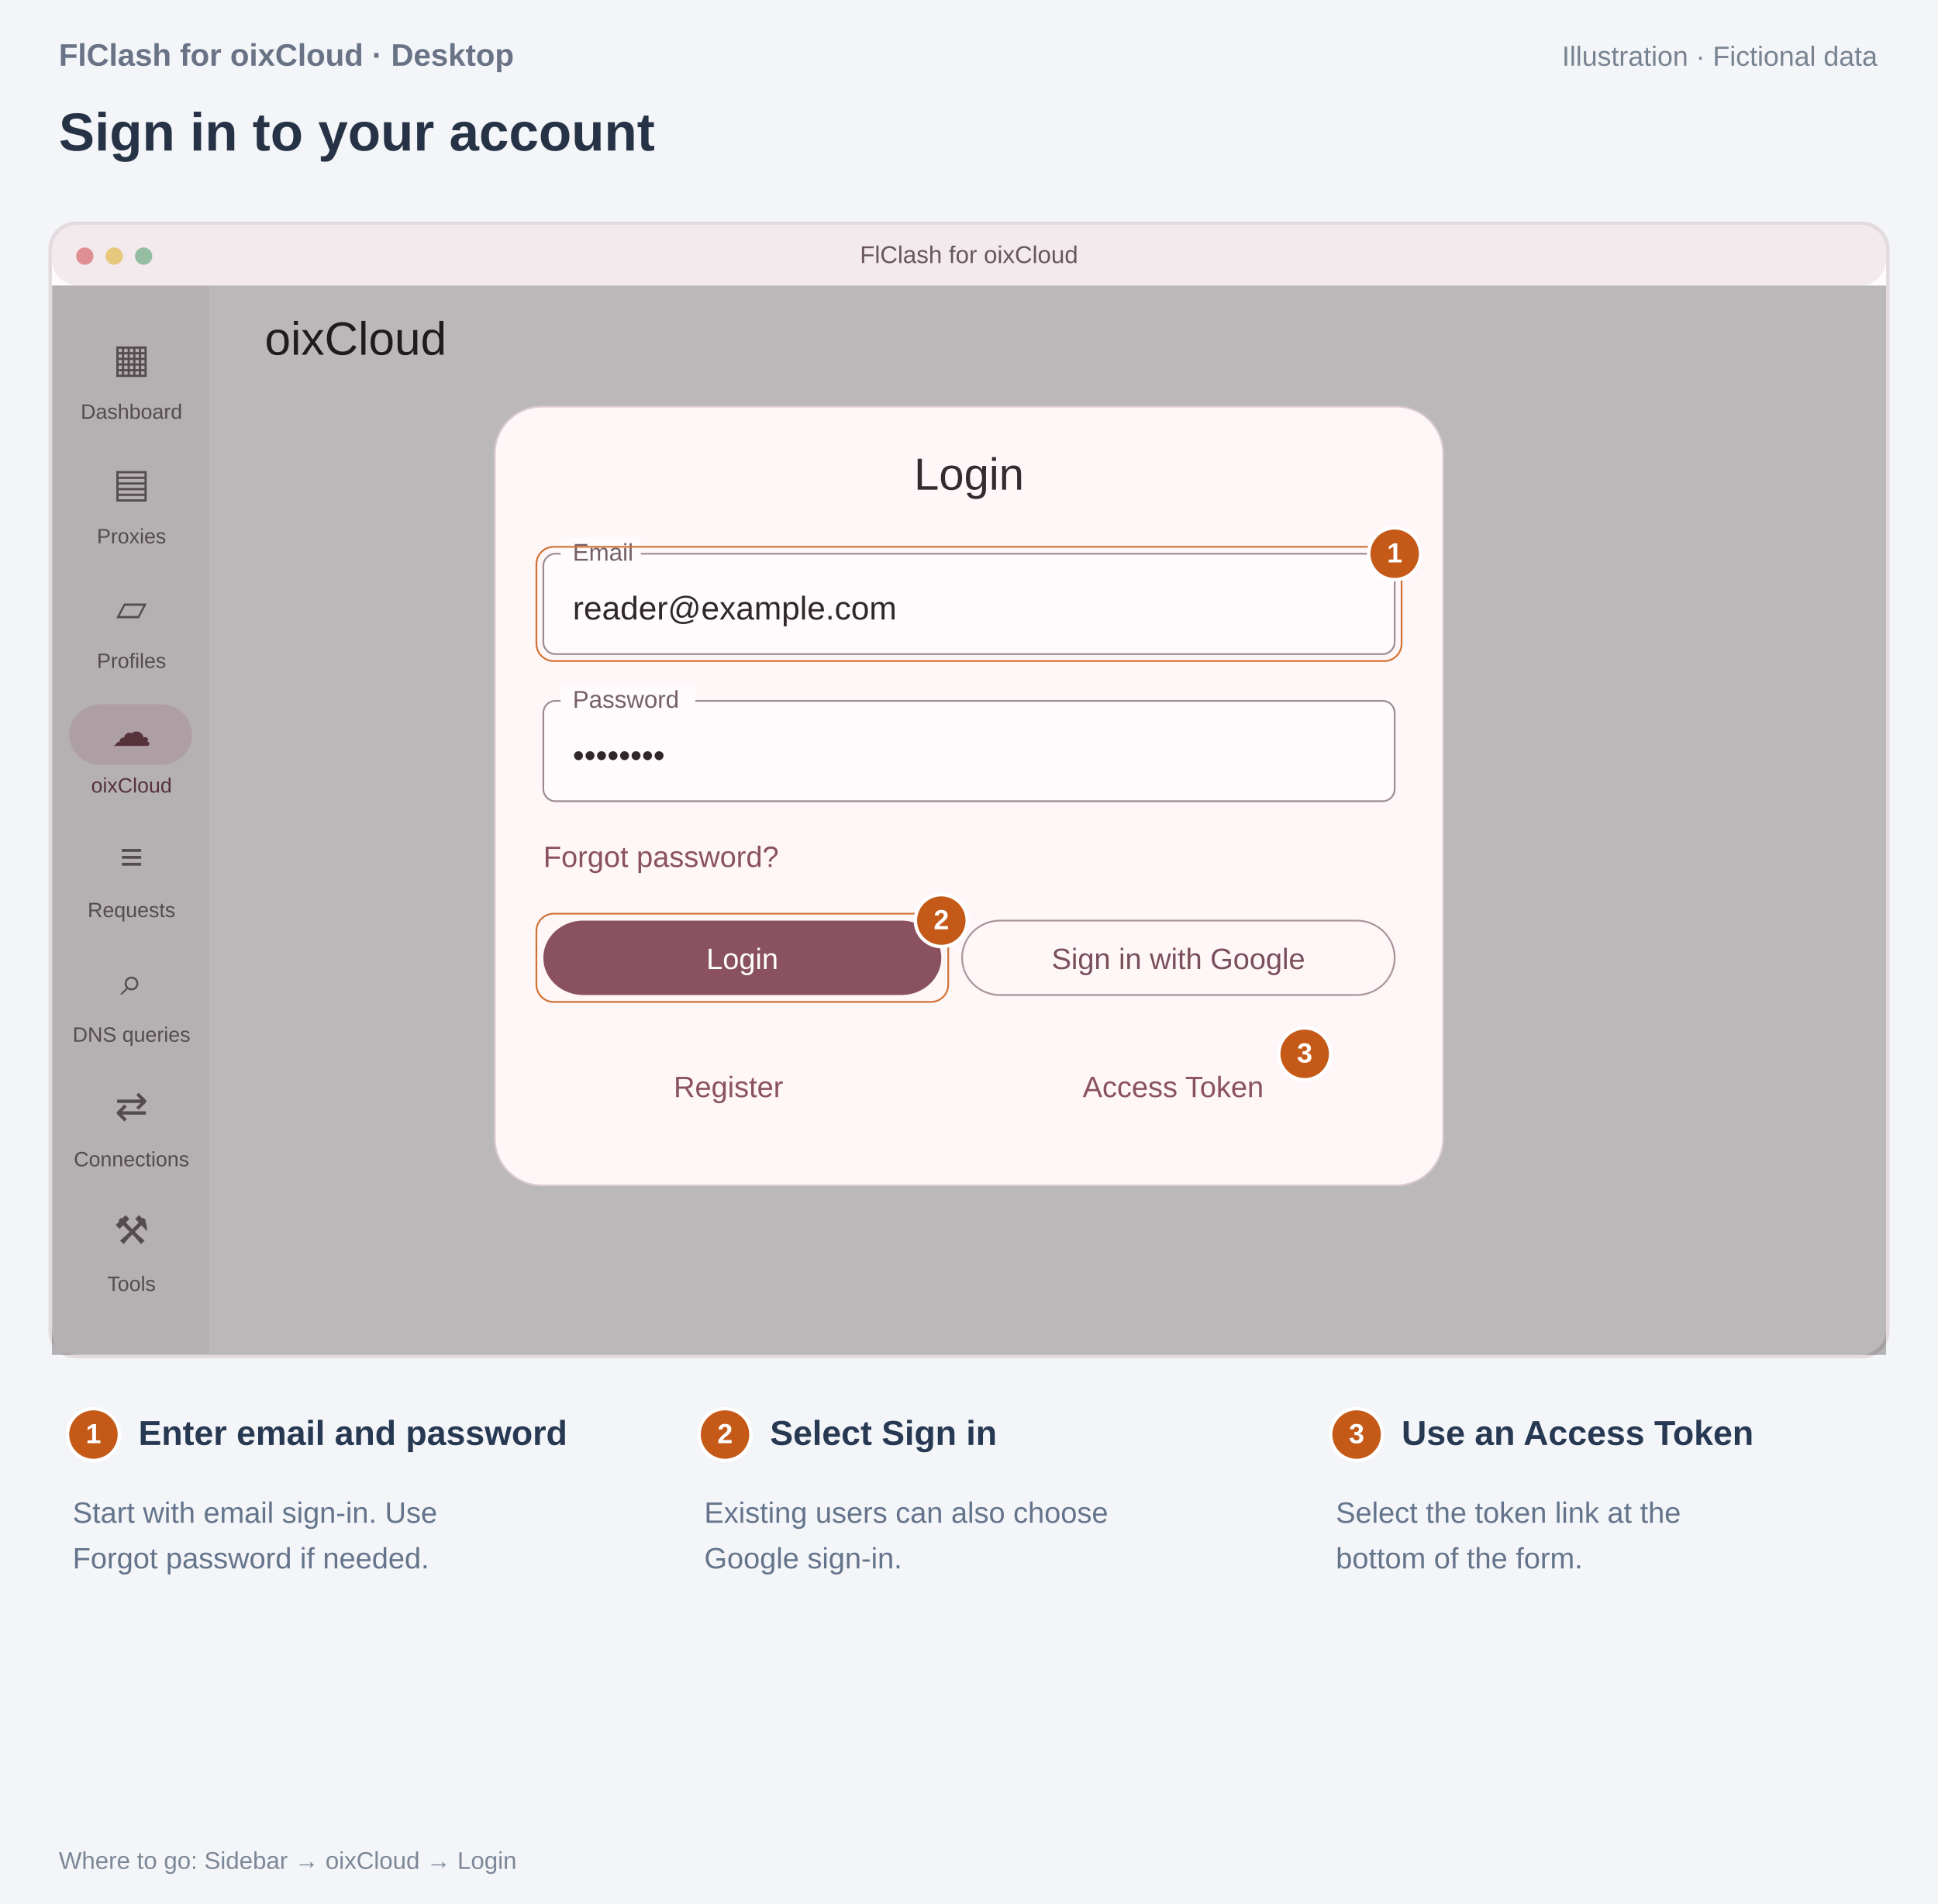
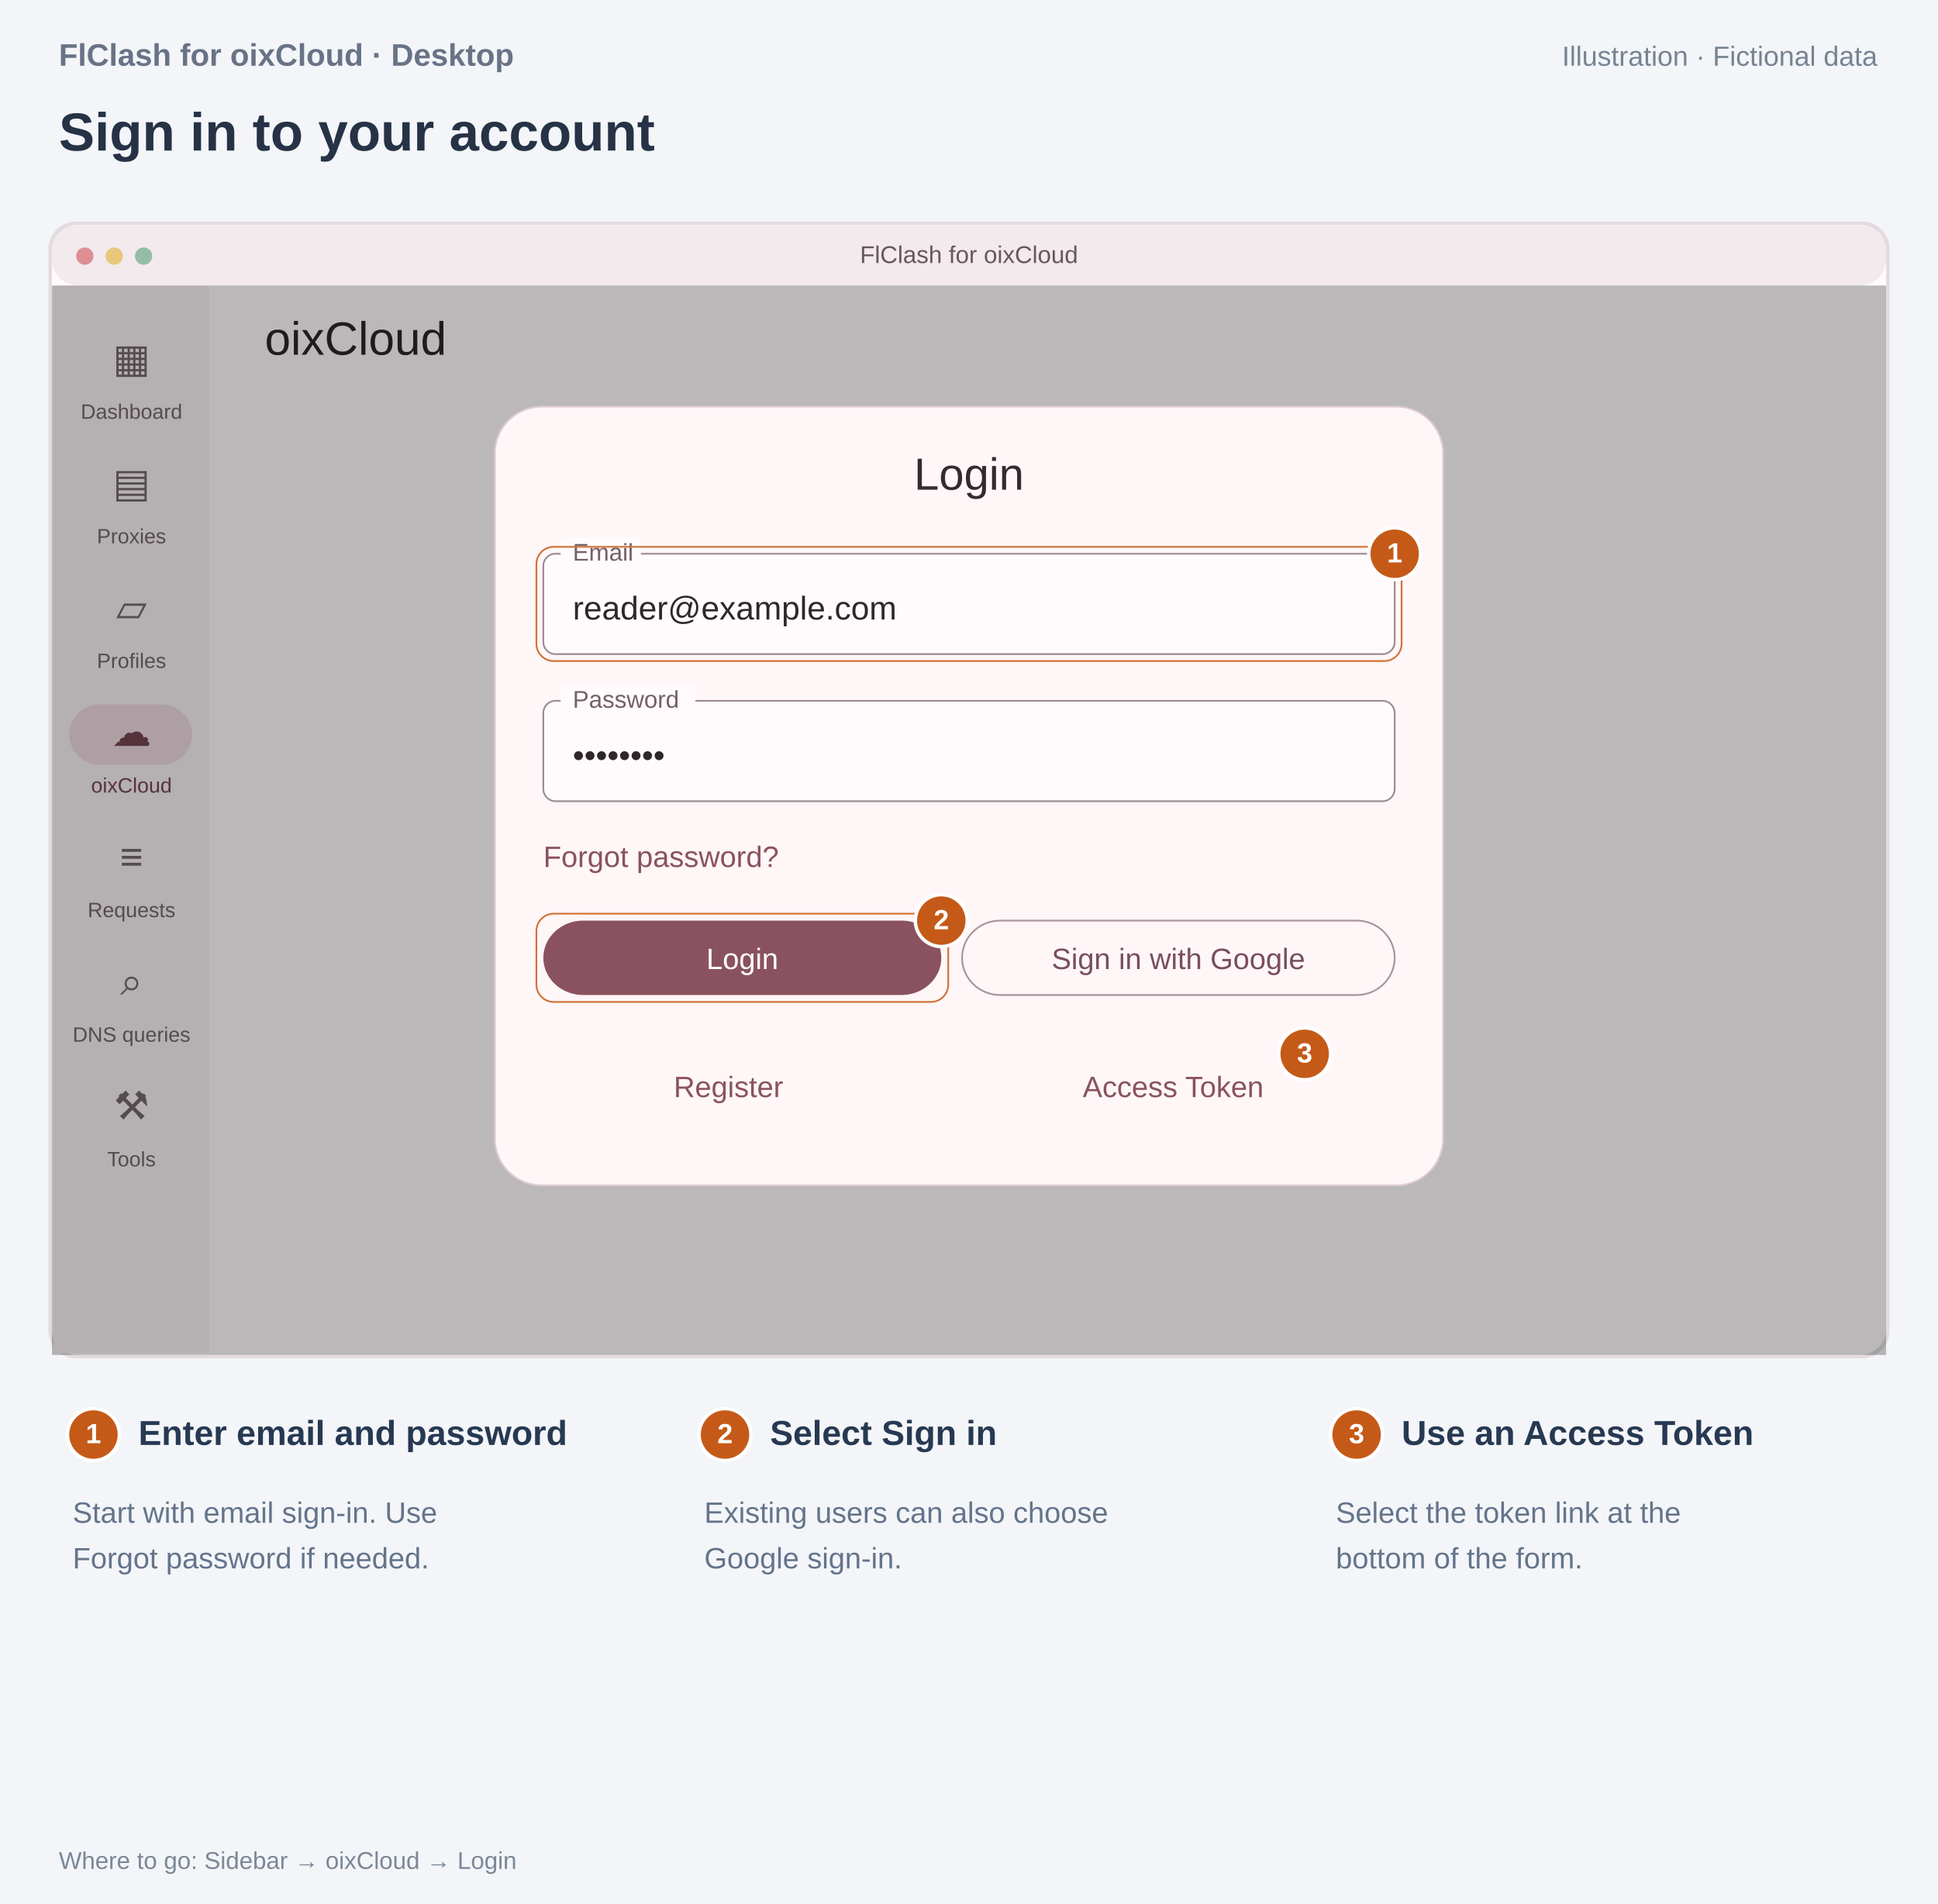
<svg xmlns="http://www.w3.org/2000/svg" width="1120" height="1100" viewBox="0 0 1120 1100" role="img" aria-labelledby="title desc">
  <g font-family="-apple-system,BlinkMacSystemFont,'PingFang SC','Segoe UI',Arial,sans-serif">
    <rect x="0" y="0" width="1120" height="1100" rx="0" fill="#f3f5f8" stroke="none" />
    <text x="34" y="38" font-size="18" fill="#697386" font-weight="600" text-anchor="start">FlClash for oixCloud · Desktop</text>
    <text x="1085" y="38" font-size="16" fill="#788392" font-weight="500" text-anchor="end">Illustration · Fictional data</text>
    <text x="34" y="87" font-size="31" fill="#263245" font-weight="700" text-anchor="start">Sign in to your account</text>
    <rect x="28" y="128" width="1064" height="657" rx="16" fill="#e3dbde" stroke="none" />
    <rect x="30" y="130" width="1060" height="653" rx="15" fill="#fffbfc" stroke="none" />
    <rect x="30" y="130" width="1060" height="35" rx="15" fill="#f2eaed" stroke="none" />
    <circle cx="49" cy="148" r="5" fill="#df8e94" stroke="none" stroke-width="1" />
    <circle cx="66" cy="148" r="5" fill="#e7c87c" stroke="none" stroke-width="1" />
    <circle cx="83" cy="148" r="5" fill="#95bda4" stroke="none" stroke-width="1" />
    <text x="560" y="152" font-size="14" fill="#68575e" font-weight="500" text-anchor="middle">FlClash for oixCloud</text>
    <rect x="31" y="165" width="90" height="617" rx="0" fill="#f7f0f2" stroke="none" />
    <text x="76" y="215" font-size="23" fill="#72676b" font-weight="500" text-anchor="middle">▦</text>
    <text x="76" y="242" font-size="12" fill="#72676b" font-weight="500" text-anchor="middle">Dashboard</text>
    <text x="76" y="287" font-size="23" fill="#72676b" font-weight="500" text-anchor="middle">▤</text>
    <text x="76" y="314" font-size="12" fill="#72676b" font-weight="500" text-anchor="middle">Proxies</text>
    <text x="76" y="359" font-size="23" fill="#72676b" font-weight="500" text-anchor="middle">▱</text>
    <text x="76" y="386" font-size="12" fill="#72676b" font-weight="500" text-anchor="middle">Profiles</text>
    <rect x="40" y="407" width="71" height="35" rx="18" fill="#edd9df" stroke="none" />
    <text x="76" y="431" font-size="23" fill="#754651" font-weight="500" text-anchor="middle">☁</text>
    <text x="76" y="458" font-size="12" fill="#754651" font-weight="500" text-anchor="middle">oixCloud</text>
    <text x="76" y="503" font-size="23" fill="#72676b" font-weight="500" text-anchor="middle">≡</text>
    <text x="76" y="530" font-size="12" fill="#72676b" font-weight="500" text-anchor="middle">Requests</text>
    <text x="76" y="575" font-size="23" fill="#72676b" font-weight="500" text-anchor="middle">⌕</text>
    <text x="76" y="602" font-size="12" fill="#72676b" font-weight="500" text-anchor="middle">DNS queries</text>
-     <text x="76" y="647" font-size="23" fill="#72676b" font-weight="500" text-anchor="middle">⇄</text>
-     <text x="76" y="674" font-size="12" fill="#72676b" font-weight="500" text-anchor="middle">Connections</text>
-     <text x="76" y="719" font-size="23" fill="#72676b" font-weight="500" text-anchor="middle">⚒</text>
-     <text x="76" y="746" font-size="12" fill="#72676b" font-weight="500" text-anchor="middle">Tools</text>
+     <text x="76" y="647" font-size="23" fill="#72676b" font-weight="500" text-anchor="middle">⚒</text>
+     <text x="76" y="674" font-size="12" fill="#72676b" font-weight="500" text-anchor="middle">Tools</text>
    <text x="153" y="205" font-size="27" fill="#2d2528" font-weight="500" text-anchor="start">oixCloud</text>
    <rect x="30" y="165" width="1060" height="618" rx="0" fill="#00000044" stroke="none" />
    <rect x="286" y="235" width="548" height="450" rx="27" fill="#fff6f8" stroke="#ddcbd2" />
    <text x="560" y="283" font-size="26" fill="#332b2e" font-weight="500" text-anchor="middle">Login</text>
    <rect x="314" y="320" width="492" height="58" rx="7" fill="#fffbfc" stroke="#9d8d92" />
    <rect x="324" y="311" width="46.34" height="18" rx="0" fill="#fffbfc" stroke="none" />
    <text x="331" y="324" font-size="14" fill="#756067" font-weight="400" text-anchor="start">Email</text>
    <text x="331" y="358" font-size="19" fill="#2f272a" font-weight="400" text-anchor="start">reader@example.com</text>
    <rect x="310" y="316" width="500" height="66" rx="10" fill="none" stroke="#d27336" />
    <circle cx="806" cy="320" r="15" fill="#c55a18" stroke="#fff" stroke-width="2" />
    <text x="806" y="325" font-size="16" fill="#fff" font-weight="700" text-anchor="middle">1</text>
    <rect x="314" y="405" width="492" height="58" rx="7" fill="#fffbfc" stroke="#9d8d92" />
    <rect x="324" y="396" width="77.84" height="18" rx="0" fill="#fffbfc" stroke="none" />
    <text x="331" y="409" font-size="14" fill="#756067" font-weight="400" text-anchor="start">Password</text>
    <text x="331" y="443" font-size="19" fill="#2f272a" font-weight="400" text-anchor="start">••••••••</text>
    <text x="314" y="501" font-size="17" fill="#8a5260" font-weight="400" text-anchor="start">Forgot password?</text>
    <rect x="314" y="532" width="230" height="43" rx="23" fill="#8a5260" stroke="none" />
    <text x="429" y="560" font-size="17" fill="#fff" font-weight="500" text-anchor="middle">Login</text>
    <rect x="310" y="528" width="238" height="51" rx="10" fill="none" stroke="#d27336" />
    <circle cx="544" cy="532" r="15" fill="#c55a18" stroke="#fff" stroke-width="2" />
    <text x="544" y="537" font-size="16" fill="#fff" font-weight="700" text-anchor="middle">2</text>
    <rect x="556" y="532" width="250" height="43" rx="22" fill="#fff6f8" stroke="#a8959a" />
    <text x="681" y="560" font-size="17" fill="#784f5b" font-weight="500" text-anchor="middle">Sign in with Google</text>
    <text x="421" y="634" font-size="17" fill="#8a5260" font-weight="500" text-anchor="middle">Register</text>
    <text x="678" y="634" font-size="17" fill="#8a5260" font-weight="500" text-anchor="middle">Access Token</text>
    <circle cx="754" cy="609" r="15" fill="#c55a18" stroke="#fff" stroke-width="2" />
    <text x="754" y="614" font-size="16" fill="#fff" font-weight="700" text-anchor="middle">3</text>
    <circle cx="54" cy="829" r="15" fill="#c55a18" stroke="#fff" stroke-width="2" />
    <text x="54" y="834" font-size="16" fill="#fff" font-weight="700" text-anchor="middle">1</text>
    <text x="80" y="835" font-size="20" fill="#273952" font-weight="600" text-anchor="start">Enter email and password</text>
    <text x="42" y="880" font-size="17" fill="#64748b" font-weight="400" text-anchor="start">Start with email sign-in. Use</text>
    <text x="42" y="906.35" font-size="17" fill="#64748b" font-weight="400" text-anchor="start">Forgot password if needed.</text>
    <circle cx="419" cy="829" r="15" fill="#c55a18" stroke="#fff" stroke-width="2" />
    <text x="419" y="834" font-size="16" fill="#fff" font-weight="700" text-anchor="middle">2</text>
    <text x="445" y="835" font-size="20" fill="#273952" font-weight="600" text-anchor="start">Select Sign in</text>
    <text x="407" y="880" font-size="17" fill="#64748b" font-weight="400" text-anchor="start">Existing users can also choose</text>
    <text x="407" y="906.35" font-size="17" fill="#64748b" font-weight="400" text-anchor="start">Google sign-in.</text>
    <circle cx="784" cy="829" r="15" fill="#c55a18" stroke="#fff" stroke-width="2" />
    <text x="784" y="834" font-size="16" fill="#fff" font-weight="700" text-anchor="middle">3</text>
    <text x="810" y="835" font-size="20" fill="#273952" font-weight="600" text-anchor="start">Use an Access Token</text>
    <text x="772" y="880" font-size="17" fill="#64748b" font-weight="400" text-anchor="start">Select the token link at the</text>
    <text x="772" y="906.35" font-size="17" fill="#64748b" font-weight="400" text-anchor="start">bottom of the form.</text>
    <text x="34" y="1080" font-size="14" fill="#7c8797" font-weight="400" text-anchor="start">Where to go: Sidebar → oixCloud → Login</text>
  </g>
</svg>
